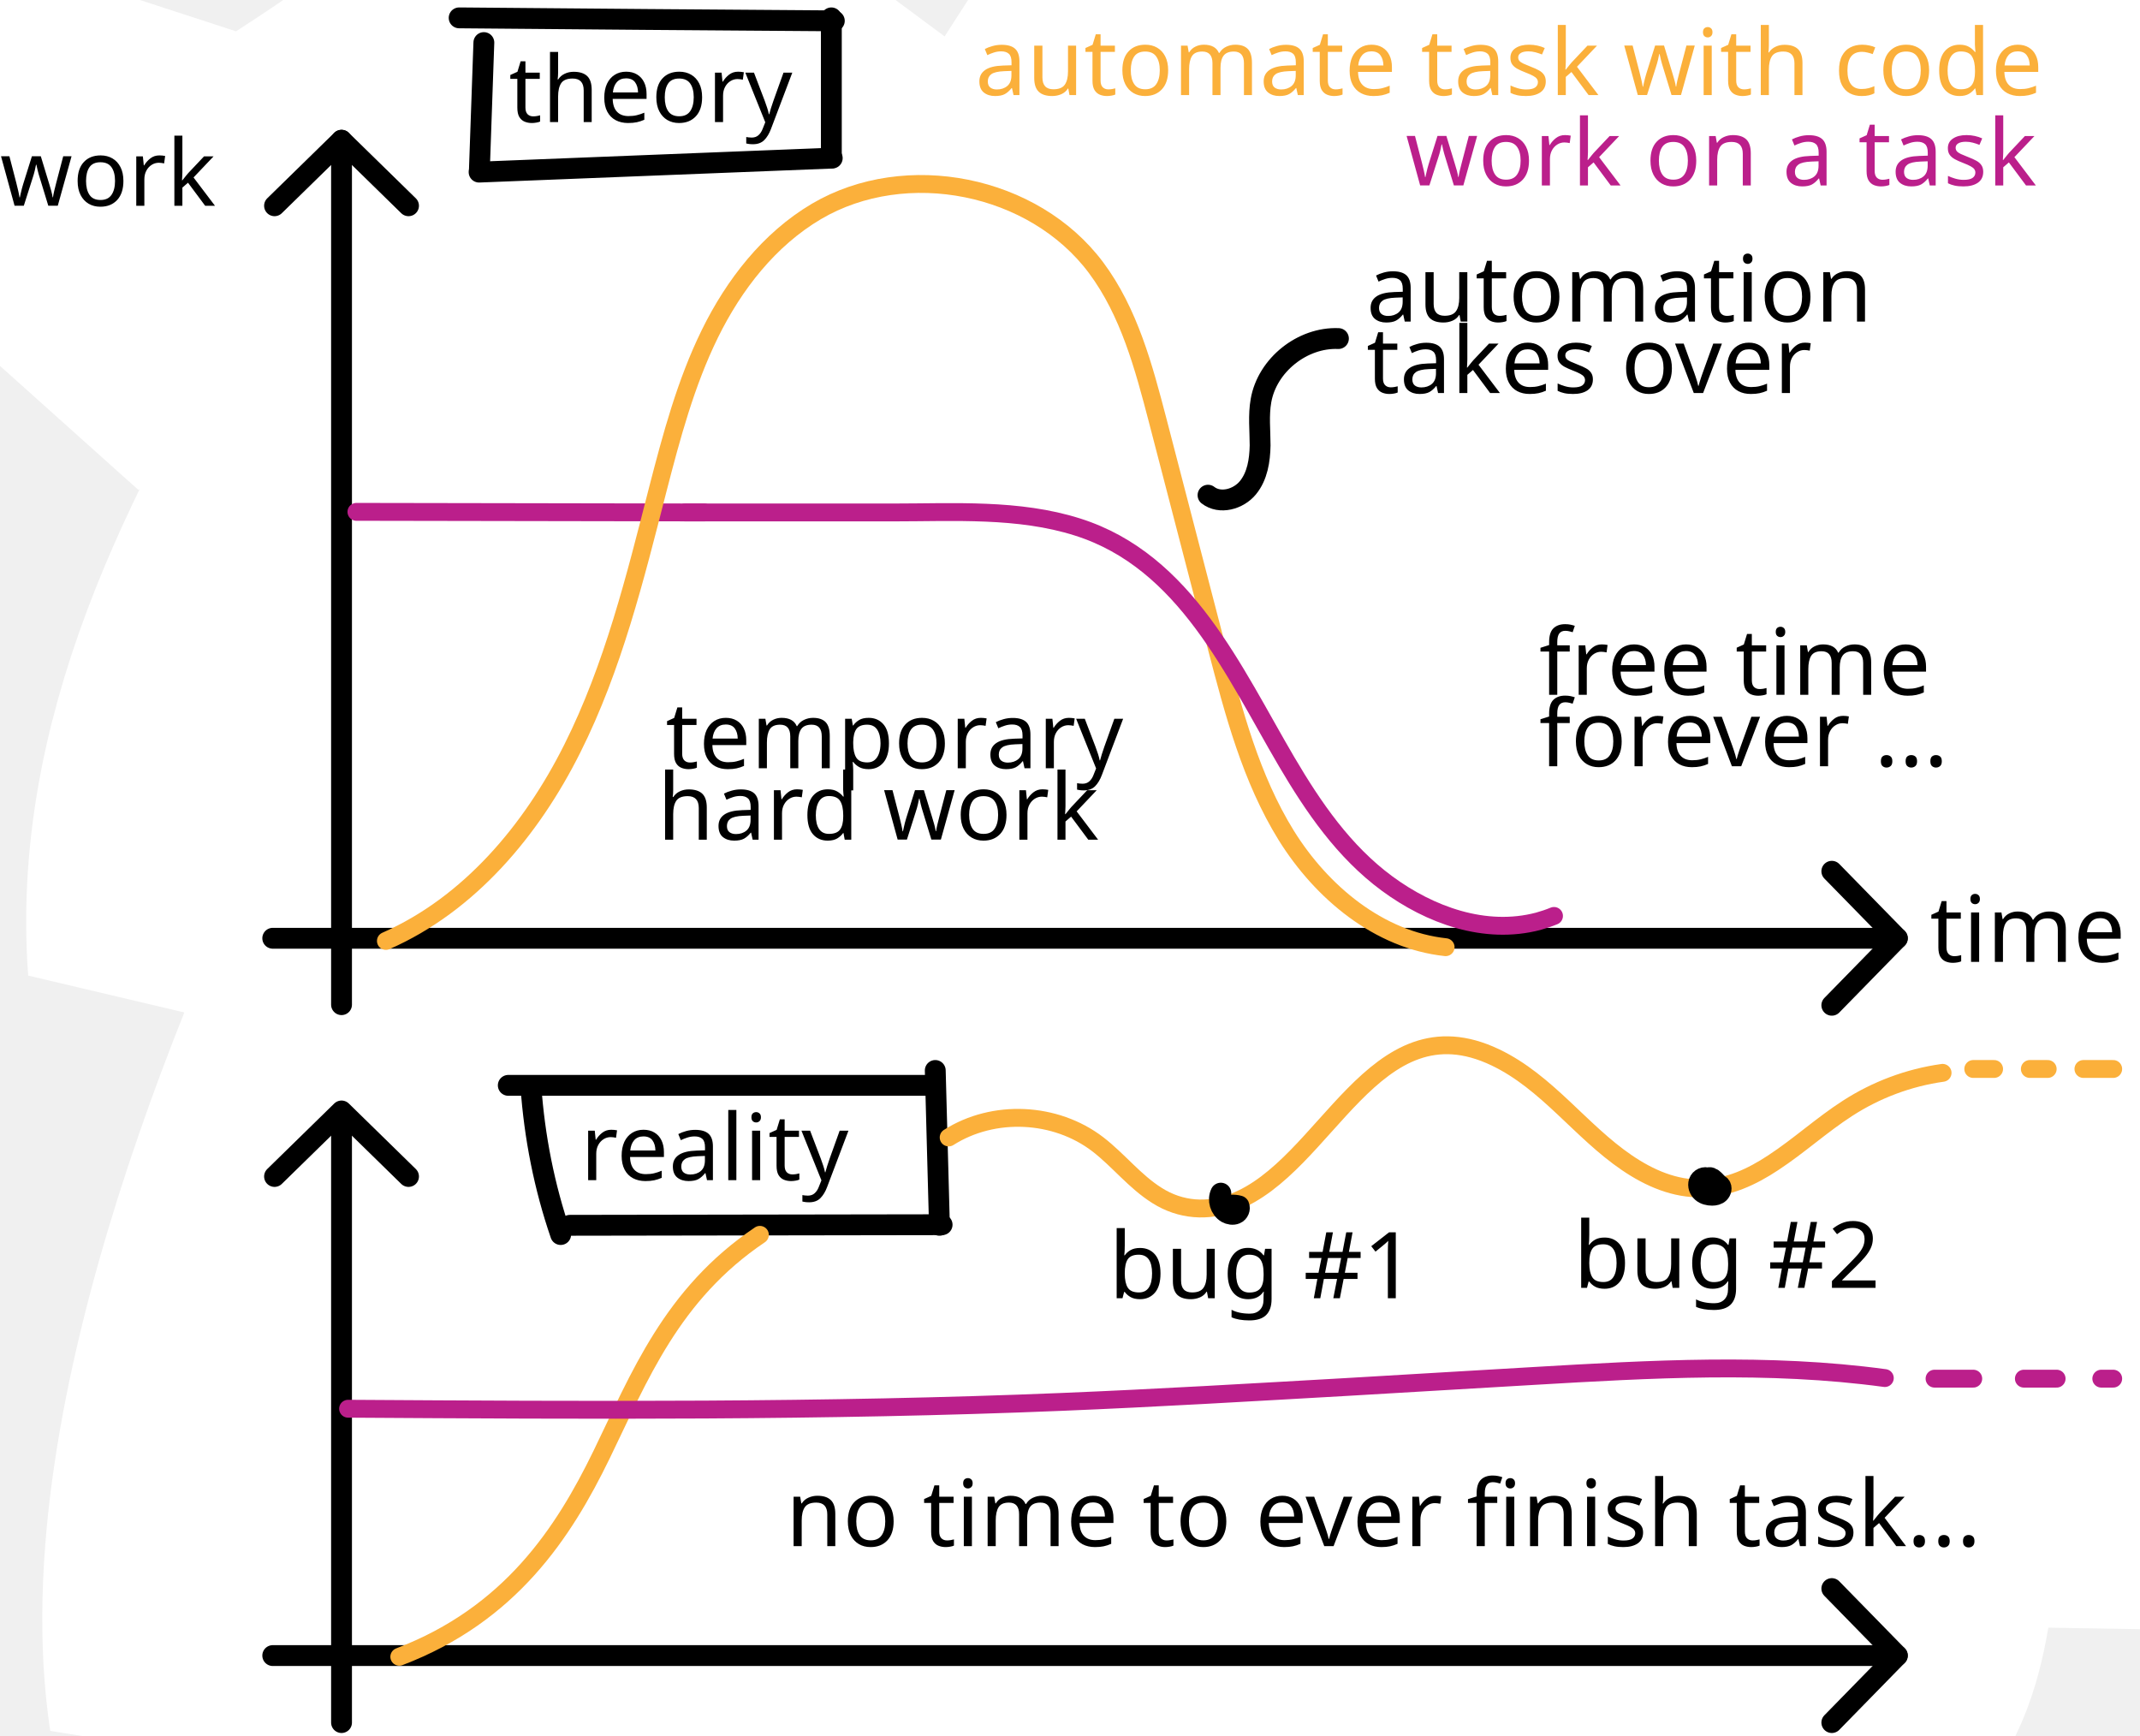
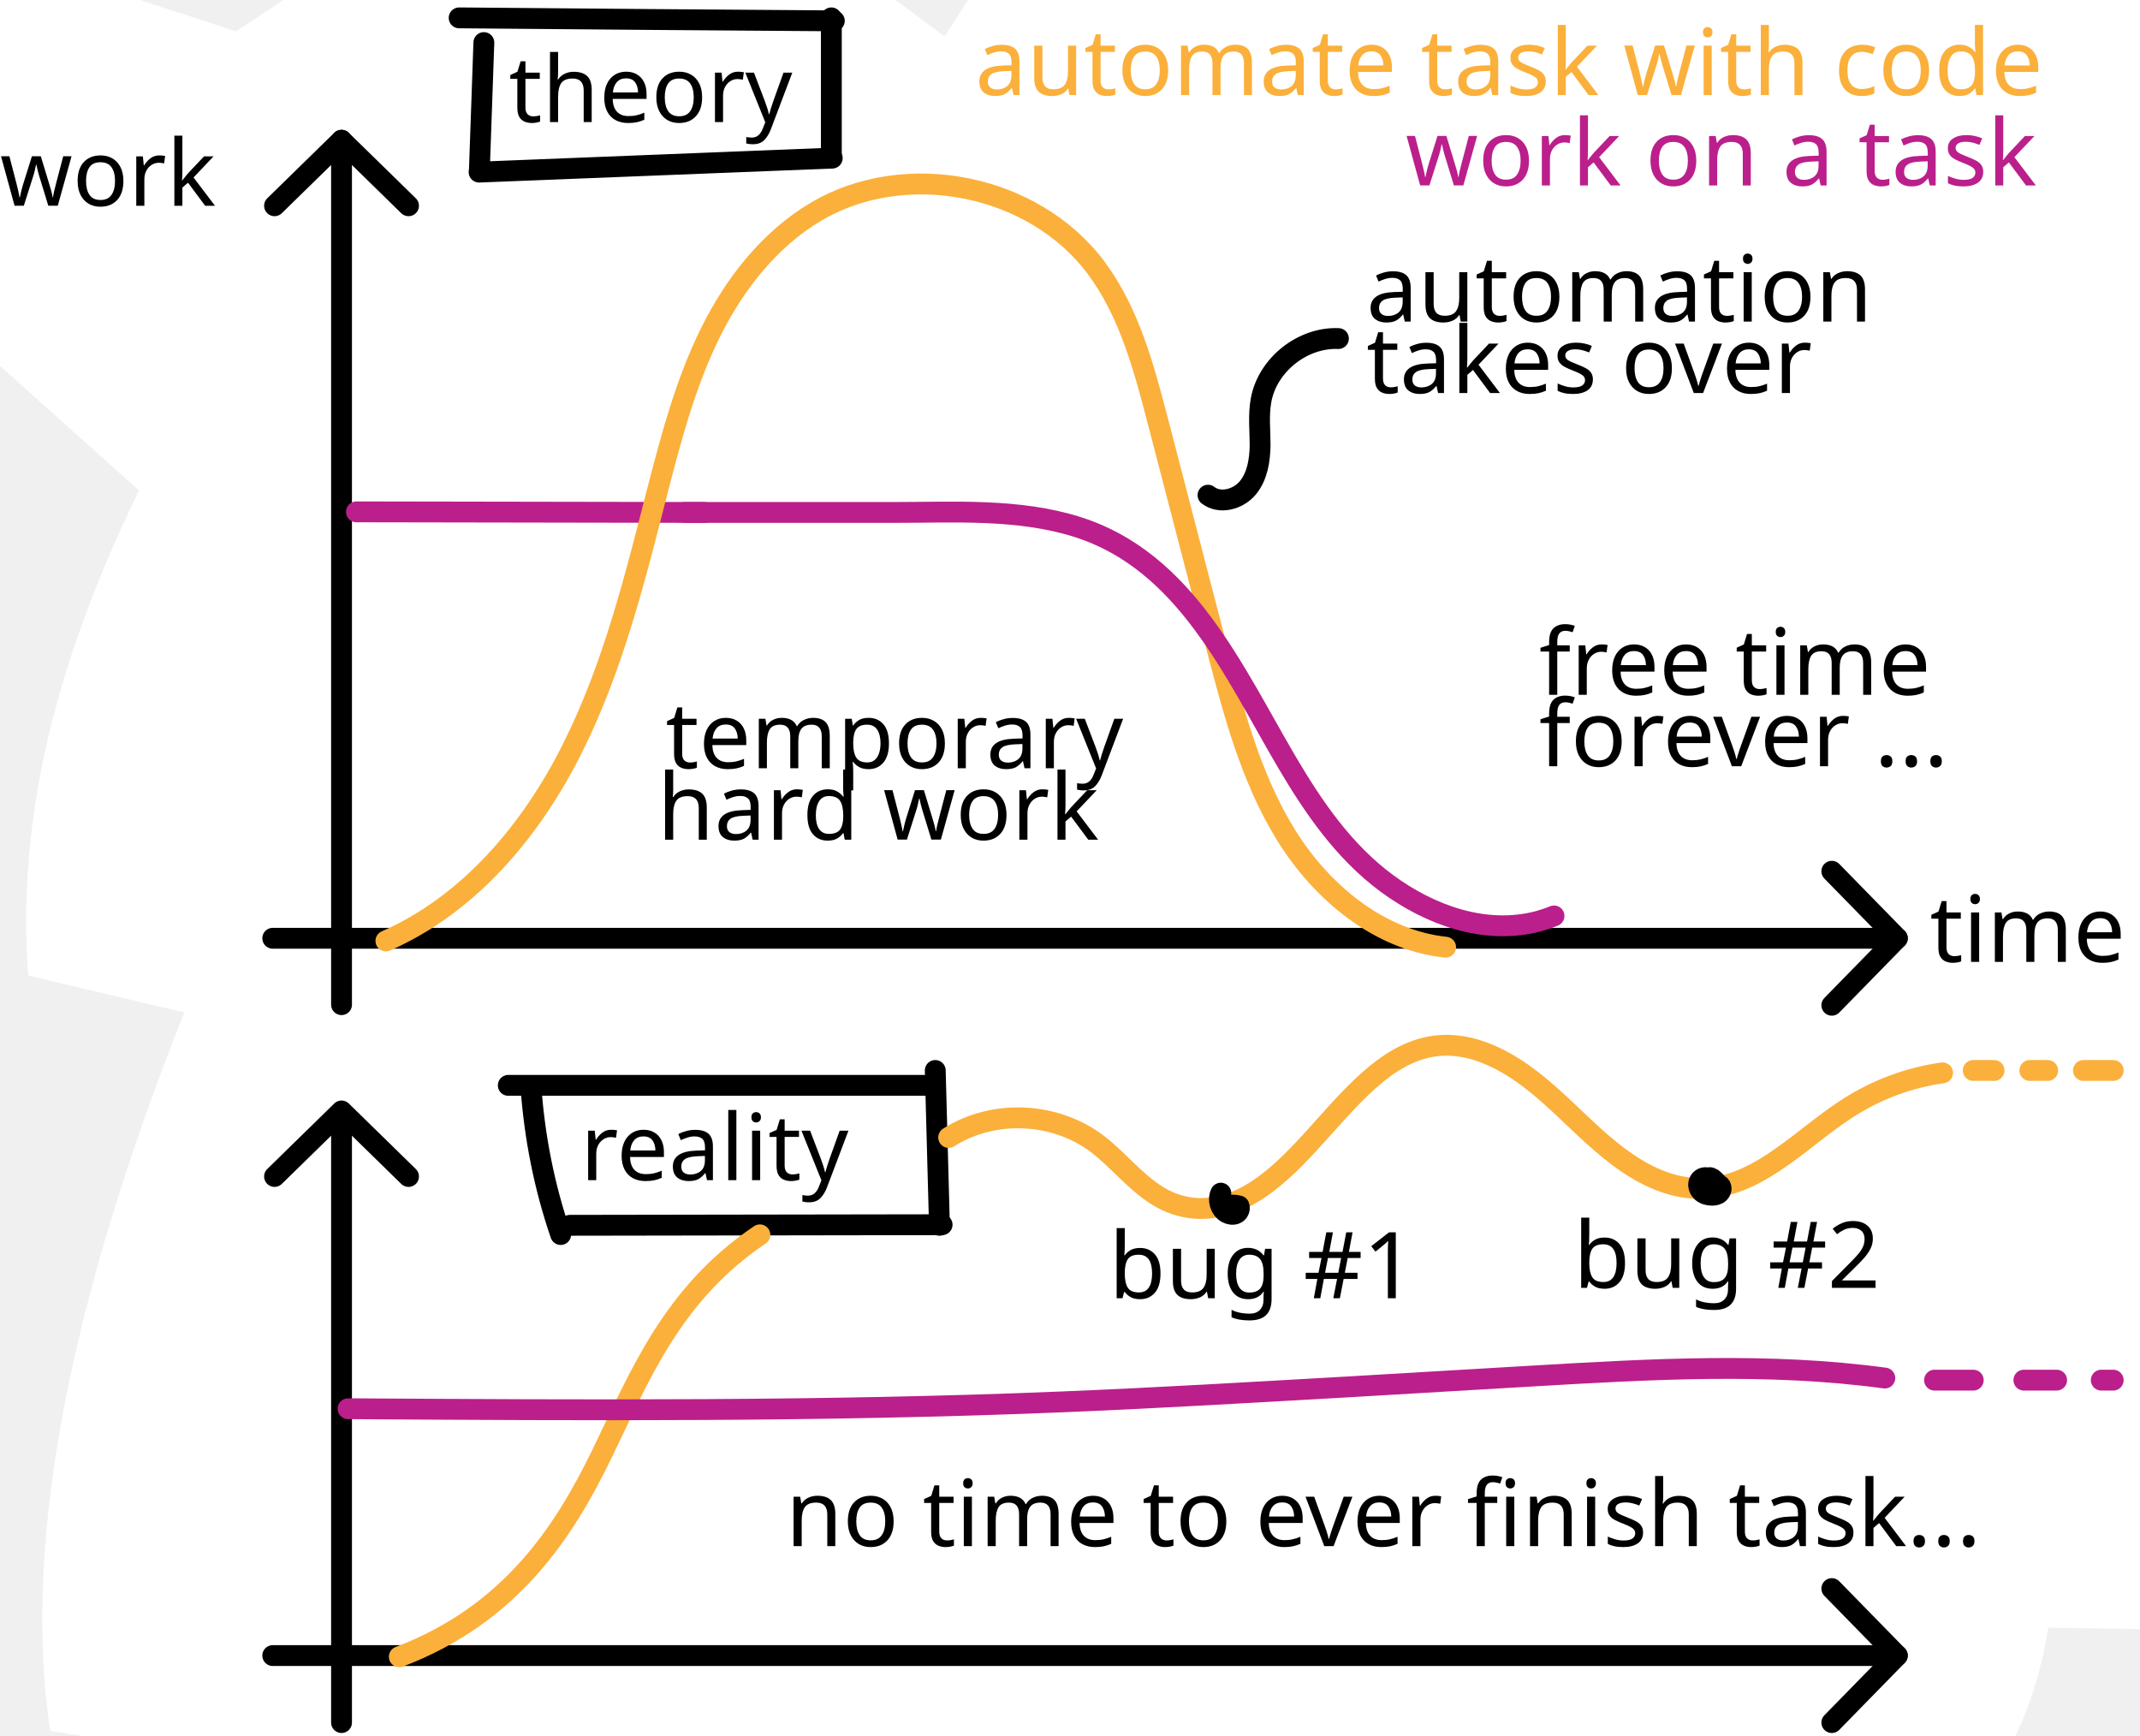
<svg xmlns="http://www.w3.org/2000/svg" version="1.1" id="Layer_1" x="0px" y="0px" viewBox="0 0 718.7 583" enable-background="new 0 0 718.7 583" xml:space="preserve">
  <path fill="none" stroke="#FFFFFF" stroke-width="120" stroke-linejoin="bevel" stroke-miterlimit="10" d="M56.5,3.1  C44.9,38.7,33.3,74.3,21.6,109.9C93,77.4,134.4,46.9,197.8,0c-27.6,46.8-32.6,76.9-60.1,123.7C101.5,185,64,251.6,69.3,323.2  c25.1-42.1,50.1-84.2,75.2-126.3C200.6,102.7,207.6,76.3,285.2,0c-60.1,114.5-69.6,160.4-128.3,275.7  C117.1,353.9,63.1,485,76.2,572.4C167.6,390.5,283.6,168.9,396.6,0.6c-44.5,220.3-143.3,389.2-210.5,603.3  c72.7-105.6,100.6-194.4,152.4-312.3S405.9,91.4,494.8,0c-2.7,46.6,0.7,40.9-16.8,83.9c-65.1,159.2-117.8,323.8-157.5,491.6  c11.6,9.5,29.6,5.4,40.6-4.9c10.9-10.3,16.5-25.2,21.7-39.5c57.3-157.3,114.7-314.6,172-471.9c5.1-14.1,10.4-28.5,19.6-40.2  c9.2-11.7,23-20.6,37.6-19.8c-39.8,125.5-79.5,250.9-119.3,376.4c-23.4,74-46.8,155.1-19.7,227.7c25.2-101.5,50.5-203,75.7-304.6  C574.1,195.9,600.8,90.5,660.2,3.8c-23,104.8-45.9,209.7-63.1,315.7c-12.2,75.2-21.4,151.4-17.4,227.4c0.4,7.8,1.3,16.3,6.6,21.9  c8.3,8.8,23.8,5.1,31.6-4.2s10-22.1,11.9-34.3C655.5,365.8,694.4,164.6,720.1,0c-2.8,170.1-18.7,376.7-21.5,546.8" />
  <g>
    <polyline fill="none" stroke="#000000" stroke-width="7" stroke-linecap="round" stroke-linejoin="round" stroke-miterlimit="10" points="   615.2,292.6 637.2,315.1 615.2,337.6  " />
    <line fill="none" stroke="#000000" stroke-width="7" stroke-linecap="round" stroke-linejoin="round" stroke-miterlimit="10" x1="637.2" y1="315.1" x2="91.6" y2="315.1" />
    <g>
      <text transform="matrix(1 0 0 1 648.1294 323.0371)" font-family="'PermanentMarker'" font-size="31">time</text>
    </g>
  </g>
  <g>
    <polyline fill="none" stroke="#000000" stroke-width="7" stroke-linecap="round" stroke-linejoin="round" stroke-miterlimit="10" points="   92.2,69.1 114.7,47.1 137.2,69.1  " />
    <line fill="none" stroke="#000000" stroke-width="7" stroke-linecap="round" stroke-linejoin="round" stroke-miterlimit="10" x1="114.7" y1="47.1" x2="114.7" y2="337.4" />
    <g>
      <text transform="matrix(1 0 0 1 0 69.1133)" font-family="'PermanentMarker'" font-size="31">work</text>
    </g>
  </g>
  <text transform="matrix(1 0 0 1 472.052 62.2911)" fill="#BB1F8B" font-family="'PermanentMarker'" font-size="31">work on a task</text>
-   <path fill="none" stroke="#BB1F8B" stroke-width="6" stroke-linecap="round" stroke-linejoin="round" stroke-miterlimit="10" d="  M119.7,171.9c38.9,0.1,77.8,0.1,116.8,0.2" />
+   <path fill="none" stroke="#BB1F8B" stroke-width="7" stroke-linecap="round" stroke-linejoin="round" stroke-miterlimit="10" d="  M119.7,171.9c38.9,0.1,77.8,0.1,116.8,0.2" />
  <g>
    <text transform="matrix(1 0 0 1 327.4939 31.9354)" fill="#FBB03B" font-family="'PermanentMarker'" font-size="31">automate task with code</text>
  </g>
-   <path fill="none" stroke="#FBB03B" stroke-width="6" stroke-linecap="round" stroke-linejoin="round" stroke-miterlimit="10" d="  M129.6,316c28-12.3,48.9-37.2,62.6-64.6c13.7-27.3,21.1-57.3,28.7-87c4.6-17.8,9.4-35.8,17.5-52.3s19.9-31.7,35.8-41.1  c30.1-17.7,73-9.1,93.9,18.9c11.1,14.9,16,33.3,20.7,51.3c6.6,25.4,13.2,50.8,19.8,76.2c5.7,21.8,11.5,44,23.4,63.2  c11.9,19.1,31.1,35.1,53.5,37.5" />
+   <path fill="none" stroke="#FBB03B" stroke-width="7" stroke-linecap="round" stroke-linejoin="round" stroke-miterlimit="10" d="  M129.6,316c28-12.3,48.9-37.2,62.6-64.6c13.7-27.3,21.1-57.3,28.7-87c4.6-17.8,9.4-35.8,17.5-52.3s19.9-31.7,35.8-41.1  c30.1-17.7,73-9.1,93.9,18.9c11.1,14.9,16,33.3,20.7,51.3c6.6,25.4,13.2,50.8,19.8,76.2c5.7,21.8,11.5,44,23.4,63.2  c11.9,19.1,31.1,35.1,53.5,37.5" />
  <text transform="matrix(1 0 0 1 223.5234 258)">
    <tspan x="0" y="0" font-family="'PermanentMarker'" font-size="31">temporary</tspan>
    <tspan x="-2.8" y="24" font-family="'PermanentMarker'" font-size="31">hard work</tspan>
  </text>
-   <path fill="none" stroke="#BB1F8B" stroke-width="6" stroke-linecap="round" stroke-linejoin="round" stroke-miterlimit="10" d="  M230.1,172.1c23.3,0,46.6,0,69.8,0c20.5,0,42.2-1.4,62,4.9c36.3,11.5,52.4,48.5,70.2,78.8c9,15.3,19.2,30.2,33.7,40.9  c14.4,10.6,32.9,17.4,50.8,12.7c1.8-0.5,3.6-1.1,5.3-1.8" />
+   <path fill="none" stroke="#BB1F8B" stroke-width="7" stroke-linecap="round" stroke-linejoin="round" stroke-miterlimit="10" d="  M230.1,172.1c23.3,0,46.6,0,69.8,0c20.5,0,42.2-1.4,62,4.9c36.3,11.5,52.4,48.5,70.2,78.8c9,15.3,19.2,30.2,33.7,40.9  c14.4,10.6,32.9,17.4,50.8,12.7c1.8-0.5,3.6-1.1,5.3-1.8" />
  <g>
    <path fill="none" stroke="#000000" stroke-width="7" stroke-linecap="round" stroke-linejoin="round" stroke-miterlimit="10" d="   M405.7,166.3c4,3.1,10.2,1.4,13.4-2.5c3.2-3.9,4-9.2,4.1-14.2c0-5-0.6-10.1,0.3-15.1c2.1-11.9,13.9-21.3,26-20.8" />
    <text transform="matrix(1 0 0 1 458.8843 107.9995)">
      <tspan x="0" y="0" font-family="'PermanentMarker'" font-size="31">automation</tspan>
      <tspan x="0" y="24" font-family="'PermanentMarker'" font-size="31">takes over</tspan>
    </text>
  </g>
  <text transform="matrix(1 0 0 1 516.8843 233.3335)">
    <tspan x="0" y="0" font-family="'PermanentMarker'" font-size="31">free time</tspan>
    <tspan x="0" y="24" font-family="'PermanentMarker'" font-size="31">forever ...</tspan>
  </text>
  <g>
    <text transform="matrix(1 0 0 1 170.8843 41)" font-family="'PermanentMarker'" font-size="31">theory</text>
    <g>
      <path fill="none" stroke="#000000" stroke-width="7" stroke-linecap="round" stroke-linejoin="round" stroke-miterlimit="10" d="    M162.5,14.3c-0.5,14.2-1,28.4-1.5,42.7" />
      <path fill="none" stroke="#000000" stroke-width="7" stroke-linecap="round" stroke-linejoin="round" stroke-miterlimit="10" d="    M160.9,57.8c39.5-1.6,79.1-3.1,118.6-4.7" />
      <path fill="none" stroke="#000000" stroke-width="7" stroke-linecap="round" stroke-linejoin="round" stroke-miterlimit="10" d="    M279.2,53c0-15.6,0-47,0-47" />
      <path fill="none" stroke="#000000" stroke-width="7" stroke-linecap="round" stroke-linejoin="round" stroke-miterlimit="10" d="    M280.2,7c-42-0.3-84-0.6-126-1" />
    </g>
  </g>
  <g>
    <text transform="matrix(1 0 0 1 194.8843 396.3335)" font-family="'PermanentMarker'" font-size="31">reality</text>
    <path fill="none" stroke="#000000" stroke-width="7" stroke-linecap="round" stroke-linejoin="round" stroke-miterlimit="10" d="   M178.3,364.9c1.2,16.9,4.5,33.7,10,49.7" />
    <path fill="none" stroke="#000000" stroke-width="7" stroke-linecap="round" stroke-linejoin="round" stroke-miterlimit="10" d="   M191.4,411.5c41.7-0.1,83.3-0.1,125-0.2" />
    <path fill="none" stroke="#000000" stroke-width="7" stroke-linecap="round" stroke-linejoin="round" stroke-miterlimit="10" d="   M315.5,411.5c-0.5-17.3-0.9-34.7-1.4-52" />
    <line fill="none" stroke="#000000" stroke-width="7" stroke-linecap="round" stroke-linejoin="round" stroke-miterlimit="10" x1="170.7" y1="364.5" x2="310.7" y2="364.5" />
  </g>
  <g>
    <line fill="none" stroke="#000000" stroke-width="7" stroke-linecap="round" stroke-linejoin="round" stroke-miterlimit="10" x1="114.7" y1="374.1" x2="114.7" y2="578.5" />
    <polyline fill="none" stroke="#000000" stroke-width="7" stroke-linecap="round" stroke-linejoin="round" stroke-miterlimit="10" points="   92.2,395.1 114.7,373.1 137.2,395.1  " />
  </g>
  <g>
    <polyline fill="none" stroke="#000000" stroke-width="7" stroke-linecap="round" stroke-linejoin="round" stroke-miterlimit="10" points="   615.2,533.5 637.2,556 615.2,578.5  " />
    <line fill="none" stroke="#000000" stroke-width="7" stroke-linecap="round" stroke-linejoin="round" stroke-miterlimit="10" x1="637.2" y1="556" x2="91.6" y2="556" />
  </g>
  <g>
-     <path fill="none" stroke="#FBB03B" stroke-width="6" stroke-linecap="round" stroke-linejoin="round" stroke-miterlimit="10" d="   M134.1,556.4c37.3-14.2,55.2-41.7,67.9-67.8c12.7-26.1,23.5-53.9,53.2-73.9" />
-     <path fill="none" stroke="#FBB03B" stroke-width="6" stroke-linecap="round" stroke-linejoin="round" stroke-miterlimit="10" d="   M318.6,382c15.1-9.6,35.9-8.6,50.1,2.3c7,5.4,12.4,12.5,19.9,17.2c7.9,5,17,5.6,25.6,2.3c31.4-11.9,47.1-68.2,88-48.7   c17.4,8.3,28.6,24.8,44.2,35.4c7.5,5.1,16.1,8.9,25.4,8.6c8.7-0.2,16.6-3.9,23.7-8.6c8.7-5.7,16.3-12.7,25-18.3   c9.6-6.2,20.5-10.3,31.9-11.9" />
-     <line fill="none" stroke="#FBB03B" stroke-width="6" stroke-linecap="round" stroke-linejoin="round" stroke-miterlimit="10" x1="662.7" y1="359" x2="669.7" y2="359" />
-     <line fill="none" stroke="#FBB03B" stroke-width="6" stroke-linecap="round" stroke-linejoin="round" stroke-miterlimit="10" x1="681.7" y1="359" x2="687.7" y2="359" />
-     <line fill="none" stroke="#FBB03B" stroke-width="6" stroke-linecap="round" stroke-linejoin="round" stroke-miterlimit="10" x1="699.7" y1="359" x2="709.7" y2="359" />
+     <path fill="none" stroke="#FBB03B" stroke-width="7" stroke-linecap="round" stroke-linejoin="round" stroke-miterlimit="10" d="   M134.1,556.4c37.3-14.2,55.2-41.7,67.9-67.8c12.7-26.1,23.5-53.9,53.2-73.9" />
+     <path fill="none" stroke="#FBB03B" stroke-width="7" stroke-linecap="round" stroke-linejoin="round" stroke-miterlimit="10" d="   M318.6,382c15.1-9.6,35.9-8.6,50.1,2.3c7,5.4,12.4,12.5,19.9,17.2c7.9,5,17,5.6,25.6,2.3c31.4-11.9,47.1-68.2,88-48.7   c17.4,8.3,28.6,24.8,44.2,35.4c7.5,5.1,16.1,8.9,25.4,8.6c8.7-0.2,16.6-3.9,23.7-8.6c8.7-5.7,16.3-12.7,25-18.3   c9.6-6.2,20.5-10.3,31.9-11.9" />
+     <line fill="none" stroke="#FBB03B" stroke-width="7" stroke-linecap="round" stroke-linejoin="round" stroke-miterlimit="10" x1="662.7" y1="359.5" x2="669.7" y2="359.5" />
+     <line fill="none" stroke="#FBB03B" stroke-width="7" stroke-linecap="round" stroke-linejoin="round" stroke-miterlimit="10" x1="681.7" y1="359.5" x2="687.7" y2="359.5" />
+     <line fill="none" stroke="#FBB03B" stroke-width="7" stroke-linecap="round" stroke-linejoin="round" stroke-miterlimit="10" x1="699.7" y1="359.5" x2="709.7" y2="359.5" />
  </g>
  <g>
    <path fill="none" stroke="#000000" stroke-width="7" stroke-linecap="round" stroke-linejoin="round" stroke-miterlimit="10" d="   M410,400.7c-1.1,2.3-0.2,5.3,2,6.6c0.9,0.5,2.1,0.7,3,0.3c1-0.4,1.5-1.7,1.1-2.6c-1.7-0.5-3.6-0.3-5.3,0.3" />
    <text transform="matrix(1 0 0 1 372.3843 436)" font-family="'PermanentMarker'" font-size="31">bug #1</text>
  </g>
  <path fill="none" stroke="#000000" stroke-width="7" stroke-linecap="round" stroke-linejoin="round" stroke-miterlimit="10" d="  M573.6,395.7c-1.1-0.6-2.6,0.1-3,1.3c-0.4,1.2,0.1,2.5,1,3.3c0.9,0.8,2.2,1.1,3.4,1.1c0.9,0,1.8-0.2,2.4-0.8  c0.6-0.6,0.9-1.7,0.3-2.4C576.4,397.5,574.9,394.7,573.6,395.7z" />
  <text transform="matrix(1 0 0 1 528.3843 432.5)" font-family="'PermanentMarker'" font-size="31">bug #2</text>
-   <path fill="none" stroke="#BB1F8B" stroke-width="6" stroke-linecap="round" stroke-linejoin="round" stroke-miterlimit="10" d="  M116.9,473.1c79.9,0.5,159.9,1,239.8-2.3c31.8-1.3,63.7-3.2,95.5-5c20.9-1.2,41.8-2.5,62.8-3.7c39.3-2.3,79-4.6,118,0.7" />
+   <path fill="none" stroke="#BB1F8B" stroke-width="7" stroke-linecap="round" stroke-linejoin="round" stroke-miterlimit="10" d="  M116.9,473.1c79.9,0.5,159.9,1,239.8-2.3c31.8-1.3,63.7-3.2,95.5-5c20.9-1.2,41.8-2.5,62.8-3.7c39.3-2.3,79-4.6,118,0.7" />
  <text transform="matrix(1 0 0 1 263.8843 519.25)" font-family="'PermanentMarker'" font-size="31">no time to ever finish task...</text>
  <g>
-     <line fill="none" stroke="#BB1F8B" stroke-width="6" stroke-linecap="round" stroke-linejoin="round" stroke-miterlimit="10" x1="649.7" y1="463" x2="662.7" y2="463" />
-     <line fill="none" stroke="#BB1F8B" stroke-width="6" stroke-linecap="round" stroke-linejoin="round" stroke-miterlimit="10" x1="679.7" y1="463" x2="690.7" y2="463" />
-     <line fill="none" stroke="#BB1F8B" stroke-width="6" stroke-linecap="round" stroke-linejoin="round" stroke-miterlimit="10" x1="705.7" y1="463" x2="709.7" y2="463" />
+     <line fill="none" stroke="#BB1F8B" stroke-width="7" stroke-linecap="round" stroke-linejoin="round" stroke-miterlimit="10" x1="649.7" y1="463.5" x2="662.7" y2="463.5" />
+     <line fill="none" stroke="#BB1F8B" stroke-width="7" stroke-linecap="round" stroke-linejoin="round" stroke-miterlimit="10" x1="679.7" y1="463.5" x2="690.7" y2="463.5" />
+     <line fill="none" stroke="#BB1F8B" stroke-width="7" stroke-linecap="round" stroke-linejoin="round" stroke-miterlimit="10" x1="705.7" y1="463.5" x2="709.7" y2="463.5" />
  </g>
</svg>
